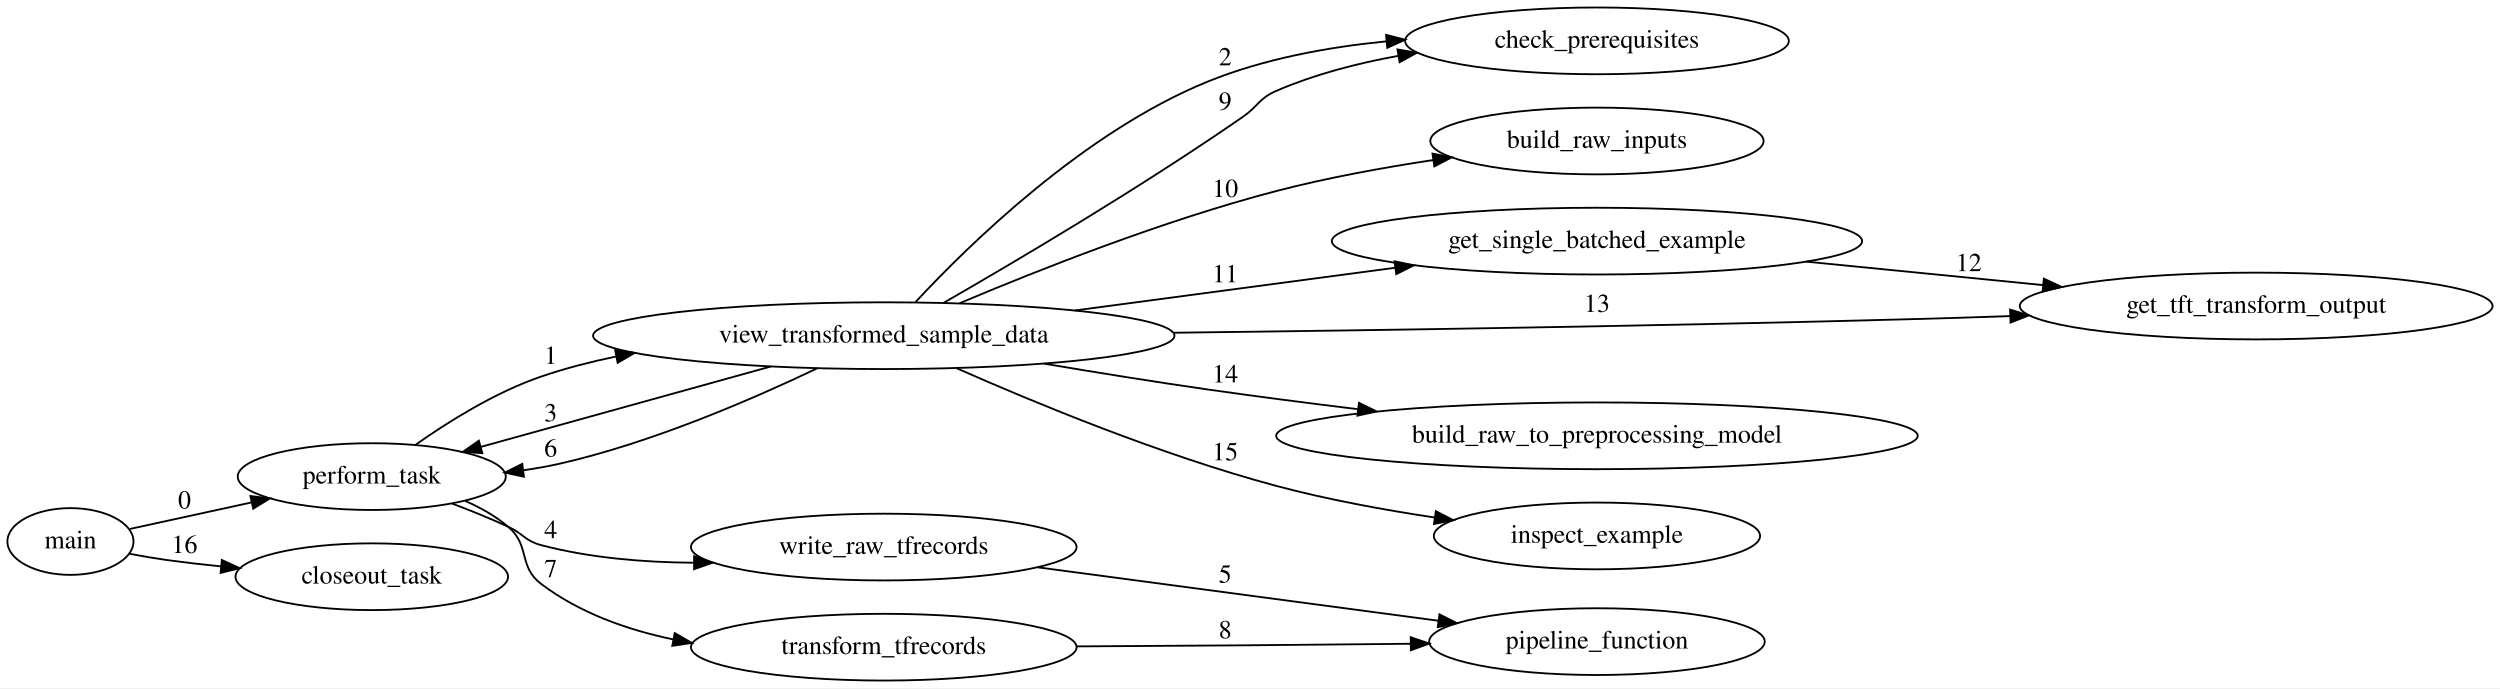
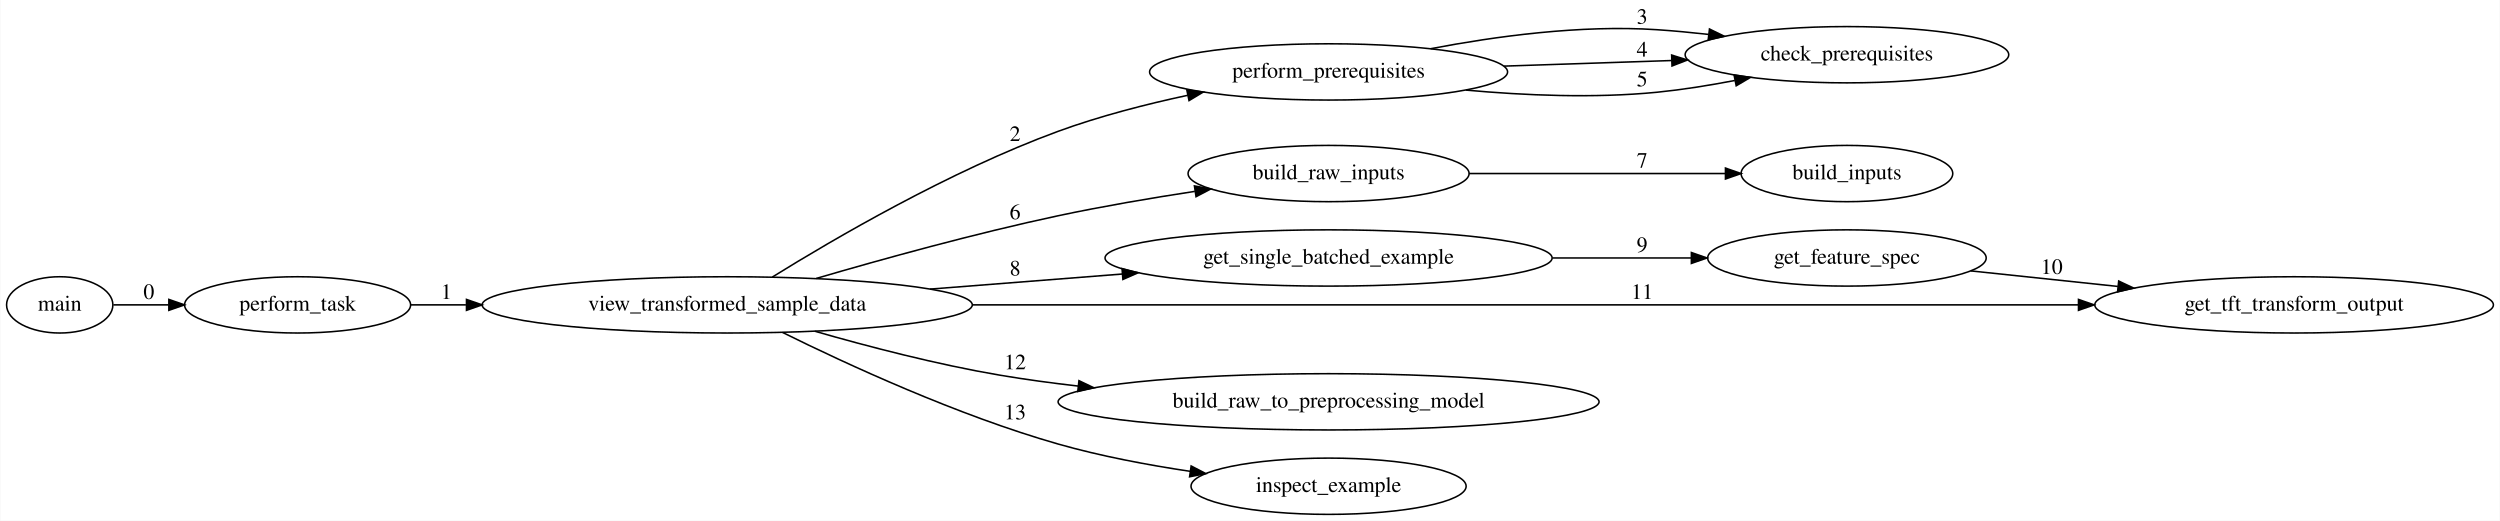
- <svg xmlns="http://www.w3.org/2000/svg" width="1348pt" height="371pt" viewBox="0.00 0.00 1348.30 371.00">
-   <g id="graph0" class="graph" transform="scale(1 1) rotate(0) translate(4 367)">
-     <polygon fill="white" stroke="transparent" points="-4,4 -4,-367 1344.3,-367 1344.3,4 -4,4" />
+ <svg xmlns="http://www.w3.org/2000/svg" width="1599pt" height="333pt" viewBox="0.00 0.00 1598.60 333.00">
+   <g id="graph0" class="graph" transform="scale(1 1) rotate(0) translate(4 329)">
+     <polygon fill="white" stroke="transparent" points="-4,4 -4,-329 1594.6,-329 1594.6,4 -4,4" />
    <g id="node1" class="node">
-       <ellipse fill="none" stroke="black" cx="34" cy="-75" rx="34" ry="18" />
-       <text text-anchor="middle" x="34" y="-71.3" font-family="Times,serif" font-size="14.00">main</text>
+       <ellipse fill="none" stroke="black" cx="34" cy="-134" rx="34" ry="18" />
+       <text text-anchor="middle" x="34" y="-130.3" font-family="Times,serif" font-size="14.00">main</text>
    </g>
    <g id="node2" class="node">
-       <ellipse fill="none" stroke="black" cx="196.5" cy="-110" rx="72.29" ry="18" />
-       <text text-anchor="middle" x="196.5" y="-106.3" font-family="Times,serif" font-size="14.00">perform_task</text>
+       <ellipse fill="none" stroke="black" cx="186.14" cy="-134" rx="72.29" ry="18" />
+       <text text-anchor="middle" x="186.14" y="-130.3" font-family="Times,serif" font-size="14.00">perform_task</text>
    </g>
    <g id="edge1" class="edge">
-       <path fill="none" stroke="black" d="M65.95,-81.75C84.59,-85.81 109.04,-91.15 131.67,-96.08" />
-       <polygon fill="black" stroke="black" points="131.05,-99.53 141.57,-98.24 132.55,-92.69 131.05,-99.53" />
-       <text text-anchor="middle" x="95.5" y="-92.8" font-family="Times,serif" font-size="14.00">0</text>
+       <path fill="none" stroke="black" d="M68.32,-134C78.96,-134 91.23,-134 103.74,-134" />
+       <polygon fill="black" stroke="black" points="103.8,-137.5 113.8,-134 103.8,-130.5 103.8,-137.5" />
+       <text text-anchor="middle" x="91" y="-137.8" font-family="Times,serif" font-size="14.00">0</text>
    </g>
    <g id="node3" class="node">
-       <ellipse fill="none" stroke="black" cx="196.5" cy="-56" rx="73.5" ry="18" />
-       <text text-anchor="middle" x="196.5" y="-52.3" font-family="Times,serif" font-size="14.00">closeout_task</text>
+       <ellipse fill="none" stroke="black" cx="460.92" cy="-134" rx="156.77" ry="18" />
+       <text text-anchor="middle" x="460.92" y="-130.3" font-family="Times,serif" font-size="14.00">view_transformed_sample_data</text>
    </g>
    <g id="edge2" class="edge">
-       <path fill="none" stroke="black" d="M65.65,-68.41C72.33,-67.14 79.39,-65.92 86,-65 95.39,-63.7 105.27,-62.56 115.09,-61.58" />
-       <polygon fill="black" stroke="black" points="115.65,-65.04 125.27,-60.6 114.98,-58.07 115.65,-65.04" />
-       <text text-anchor="middle" x="95.5" y="-68.8" font-family="Times,serif" font-size="14.00">16</text>
+       <path fill="none" stroke="black" d="M258.46,-134C269.62,-134 281.54,-134 293.8,-134" />
+       <polygon fill="black" stroke="black" points="294.16,-137.5 304.16,-134 294.16,-130.5 294.16,-137.5" />
+       <text text-anchor="middle" x="281.29" y="-137.8" font-family="Times,serif" font-size="14.00">1</text>
    </g>
    <g id="node4" class="node">
-       <ellipse fill="none" stroke="black" cx="472.64" cy="-186" rx="156.77" ry="18" />
-       <text text-anchor="middle" x="472.64" y="-182.3" font-family="Times,serif" font-size="14.00">view_transformed_sample_data</text>
+       <ellipse fill="none" stroke="black" cx="845.56" cy="-283" rx="114.5" ry="18" />
+       <text text-anchor="middle" x="845.56" y="-279.3" font-family="Times,serif" font-size="14.00">perform_prerequisites</text>
    </g>
    <g id="edge3" class="edge">
-       <path fill="none" stroke="black" d="M219.99,-127.08C237.55,-139.47 263.06,-155.5 288,-164 300.84,-168.38 314.44,-171.91 328.21,-174.76" />
-       <polygon fill="black" stroke="black" points="327.77,-178.24 338.25,-176.71 329.1,-171.37 327.77,-178.24" />
-       <text text-anchor="middle" x="293" y="-170.8" font-family="Times,serif" font-size="14.00">1</text>
+       <path fill="none" stroke="black" d="M489.76,-151.79C529.05,-176.16 603.67,-219.76 672.56,-245 698.9,-254.65 728.45,-262.27 755.52,-268.06" />
+       <polygon fill="black" stroke="black" points="754.88,-271.5 765.38,-270.12 756.31,-264.65 754.88,-271.5" />
+       <text text-anchor="middle" x="645.06" y="-238.8" font-family="Times,serif" font-size="14.00">2</text>
    </g>
    <g id="node5" class="node">
-       <ellipse fill="none" stroke="black" cx="472.64" cy="-72" rx="104" ry="18" />
-       <text text-anchor="middle" x="472.64" y="-68.3" font-family="Times,serif" font-size="14.00">write_raw_tfrecords</text>
+       <ellipse fill="none" stroke="black" cx="845.56" cy="-218" rx="89.88" ry="18" />
+       <text text-anchor="middle" x="845.56" y="-214.3" font-family="Times,serif" font-size="14.00">build_raw_inputs</text>
    </g>
    <g id="edge4" class="edge">
-       <path fill="none" stroke="black" d="M239.73,-95.5C249.77,-91.71 260.36,-87.44 270,-83 278.31,-79.17 279.15,-75.32 288,-73 314.12,-66.16 343.05,-63.73 370.08,-63.55" />
-       <polygon fill="black" stroke="black" points="370.32,-67.05 380.33,-63.59 370.34,-60.05 370.32,-67.05" />
-       <text text-anchor="middle" x="293" y="-76.8" font-family="Times,serif" font-size="14.00">4</text>
+       <path fill="none" stroke="black" d="M517.84,-150.91C560.06,-163.25 619.58,-179.71 672.56,-191 700.86,-197.03 732.05,-202.33 760.01,-206.6" />
+       <polygon fill="black" stroke="black" points="759.75,-210.1 770.16,-208.12 760.79,-203.18 759.75,-210.1" />
+       <text text-anchor="middle" x="645.06" y="-188.8" font-family="Times,serif" font-size="14.00">6</text>
    </g>
    <g id="node6" class="node">
-       <ellipse fill="none" stroke="black" cx="472.64" cy="-18" rx="104" ry="18" />
-       <text text-anchor="middle" x="472.64" y="-14.3" font-family="Times,serif" font-size="14.00">transform_tfrecords</text>
+       <ellipse fill="none" stroke="black" cx="845.56" cy="-164" rx="143" ry="18" />
+       <text text-anchor="middle" x="845.56" y="-160.3" font-family="Times,serif" font-size="14.00">get_single_batched_example</text>
    </g>
    <g id="edge5" class="edge">
-       <path fill="none" stroke="black" d="M246.83,-96.9C255.12,-93.28 263.22,-88.72 270,-83 282.18,-72.73 275.27,-61.58 288,-52 308.47,-36.6 333.8,-27.47 359.04,-22.2" />
-       <polygon fill="black" stroke="black" points="359.9,-25.6 369.07,-20.3 358.59,-18.72 359.9,-25.6" />
-       <text text-anchor="middle" x="293" y="-55.8" font-family="Times,serif" font-size="14.00">7</text>
+       <path fill="none" stroke="black" d="M590.67,-144.09C630.28,-147.2 673.92,-150.62 713.68,-153.74" />
+       <polygon fill="black" stroke="black" points="713.46,-157.23 723.7,-154.52 714,-150.25 713.46,-157.23" />
+       <text text-anchor="middle" x="645.06" y="-152.8" font-family="Times,serif" font-size="14.00">8</text>
+     </g>
+     <g id="node7" class="node">
+       <ellipse fill="none" stroke="black" cx="1463.1" cy="-134" rx="127.5" ry="18" />
+       <text text-anchor="middle" x="1463.1" y="-130.3" font-family="Times,serif" font-size="14.00">get_tft_transform_output</text>
    </g>
    <g id="edge6" class="edge">
-       <path fill="none" stroke="black" d="M411.65,-169.37C365.2,-156.49 301.26,-138.77 255.36,-126.04" />
-       <polygon fill="black" stroke="black" points="256.13,-122.62 245.56,-123.33 254.27,-129.37 256.13,-122.62" />
-       <text text-anchor="middle" x="293" y="-139.8" font-family="Times,serif" font-size="14.00">3</text>
+       <path fill="none" stroke="black" d="M617.65,-134C811.73,-134 1140.3,-134 1325.2,-134" />
+       <polygon fill="black" stroke="black" points="1325.2,-137.5 1335.2,-134 1325.2,-130.5 1325.2,-137.5" />
+       <text text-anchor="middle" x="1046.1" y="-137.8" font-family="Times,serif" font-size="14.00">11</text>
+     </g>
+     <g id="node8" class="node">
+       <ellipse fill="none" stroke="black" cx="845.56" cy="-72" rx="173" ry="18" />
+       <text text-anchor="middle" x="845.56" y="-68.3" font-family="Times,serif" font-size="14.00">build_raw_to_preprocessing_model</text>
    </g>
    <g id="edge7" class="edge">
-       <path fill="none" stroke="black" d="M436.75,-168.41C402.4,-152 347.97,-128.38 298,-117 291.58,-115.54 284.88,-114.36 278.12,-113.4" />
-       <polygon fill="black" stroke="black" points="278.55,-109.93 268.19,-112.16 277.68,-116.87 278.55,-109.93" />
-       <text text-anchor="middle" x="293" y="-120.8" font-family="Times,serif" font-size="14.00">6</text>
+       <path fill="none" stroke="black" d="M516.92,-117.15C550.81,-107.42 595.33,-95.8 635.56,-89 651.69,-86.28 668.59,-83.98 685.51,-82.06" />
+       <polygon fill="black" stroke="black" points="685.9,-85.53 695.46,-80.96 685.14,-78.58 685.9,-85.53" />
+       <text text-anchor="middle" x="645.06" y="-92.8" font-family="Times,serif" font-size="14.00">12</text>
    </g>
-     <g id="node7" class="node">
-       <ellipse fill="none" stroke="black" cx="857.27" cy="-345" rx="103.5" ry="18" />
-       <text text-anchor="middle" x="857.27" y="-341.3" font-family="Times,serif" font-size="14.00">check_prerequisites</text>
+     <g id="node9" class="node">
+       <ellipse fill="none" stroke="black" cx="845.56" cy="-18" rx="87.99" ry="18" />
+       <text text-anchor="middle" x="845.56" y="-14.3" font-family="Times,serif" font-size="14.00">inspect_example</text>
    </g>
    <g id="edge8" class="edge">
-       <path fill="none" stroke="black" d="M489.73,-204.1C518.11,-234.66 580.41,-295.79 647.27,-323 677.23,-335.19 711.51,-341.58 743.52,-344.72" />
-       <polygon fill="black" stroke="black" points="743.55,-348.24 753.82,-345.62 744.16,-341.26 743.55,-348.24" />
-       <text text-anchor="middle" x="656.77" y="-331.8" font-family="Times,serif" font-size="14.00">2</text>
+       <path fill="none" stroke="black" d="M496.38,-116.34C537.33,-96.09 608.23,-63.34 672.56,-45 699.61,-37.29 729.73,-31.61 757.11,-27.52" />
+       <polygon fill="black" stroke="black" points="757.66,-30.97 767.06,-26.08 756.66,-24.04 757.66,-30.97" />
+       <text text-anchor="middle" x="645.06" y="-60.8" font-family="Times,serif" font-size="14.00">13</text>
+     </g>
+     <g id="node10" class="node">
+       <ellipse fill="none" stroke="black" cx="1177.1" cy="-294" rx="103.5" ry="18" />
+       <text text-anchor="middle" x="1177.1" y="-290.3" font-family="Times,serif" font-size="14.00">check_prerequisites</text>
    </g>
    <g id="edge9" class="edge">
-       <path fill="none" stroke="black" d="M505,-203.77C543.7,-226.01 611.12,-265.84 666.27,-304 674.61,-309.77 674.97,-313.98 684.27,-318 704.81,-326.89 727.86,-332.89 750.25,-336.94" />
-       <polygon fill="black" stroke="black" points="749.69,-340.39 760.13,-338.61 750.85,-333.49 749.69,-340.39" />
-       <text text-anchor="middle" x="656.77" y="-307.8" font-family="Times,serif" font-size="14.00">9</text>
-     </g>
-     <g id="node8" class="node">
-       <ellipse fill="none" stroke="black" cx="857.27" cy="-291" rx="89.88" ry="18" />
-       <text text-anchor="middle" x="857.27" y="-287.3" font-family="Times,serif" font-size="14.00">build_raw_inputs</text>
+       <path fill="none" stroke="black" d="M910.85,-297.84C952.08,-305.74 1006.8,-313.22 1055.6,-310 1066.3,-309.29 1077.5,-308.23 1088.6,-306.99" />
+       <polygon fill="black" stroke="black" points="1089.18,-310.45 1098.7,-305.8 1088.36,-303.49 1089.18,-310.45" />
+       <text text-anchor="middle" x="1046.1" y="-313.8" font-family="Times,serif" font-size="14.00">3</text>
    </g>
    <g id="edge10" class="edge">
-       <path fill="none" stroke="black" d="M513.64,-203.54C555.45,-221.22 623.33,-248.1 684.27,-264 711.49,-271.1 741.66,-276.61 769.02,-280.74" />
-       <polygon fill="black" stroke="black" points="768.57,-284.21 778.97,-282.2 769.58,-277.29 768.57,-284.21" />
-       <text text-anchor="middle" x="656.77" y="-260.8" font-family="Times,serif" font-size="14.00">10</text>
-     </g>
-     <g id="node9" class="node">
-       <ellipse fill="none" stroke="black" cx="857.27" cy="-237" rx="143" ry="18" />
-       <text text-anchor="middle" x="857.27" y="-233.3" font-family="Times,serif" font-size="14.00">get_single_batched_example</text>
+       <path fill="none" stroke="black" d="M957.65,-286.71C992.26,-287.86 1030.4,-289.14 1065,-290.29" />
+       <polygon fill="black" stroke="black" points="1064.99,-293.79 1075.1,-290.63 1065.22,-286.8 1064.99,-293.79" />
+       <text text-anchor="middle" x="1046.1" y="-292.8" font-family="Times,serif" font-size="14.00">4</text>
    </g>
    <g id="edge11" class="edge">
-       <path fill="none" stroke="black" d="M575.67,-199.6C629.03,-206.71 694.32,-215.41 748.5,-222.64" />
-       <polygon fill="black" stroke="black" points="748.11,-226.12 758.48,-223.97 749.03,-219.18 748.11,-226.12" />
-       <text text-anchor="middle" x="656.77" y="-214.8" font-family="Times,serif" font-size="14.00">11</text>
+       <path fill="none" stroke="black" d="M933.36,-271.38C970.97,-267.95 1015.5,-266.05 1055.6,-270 1071.8,-271.6 1089.1,-274.4 1105.4,-277.52" />
+       <polygon fill="black" stroke="black" points="1104.91,-280.99 1115.4,-279.51 1106.28,-274.13 1104.91,-280.99" />
+       <text text-anchor="middle" x="1046.1" y="-273.8" font-family="Times,serif" font-size="14.00">5</text>
    </g>
-     <g id="node10" class="node">
-       <ellipse fill="none" stroke="black" cx="1212.8" cy="-202" rx="127.5" ry="18" />
-       <text text-anchor="middle" x="1212.8" y="-198.3" font-family="Times,serif" font-size="14.00">get_tft_transform_output</text>
+     <g id="node11" class="node">
+       <ellipse fill="none" stroke="black" cx="1177.1" cy="-218" rx="67.69" ry="18" />
+       <text text-anchor="middle" x="1177.1" y="-214.3" font-family="Times,serif" font-size="14.00">build_inputs</text>
    </g>
    <g id="edge12" class="edge">
-       <path fill="none" stroke="black" d="M628.72,-187.58C740.39,-188.94 894.65,-191.29 1030.3,-195 1046.3,-195.44 1063.2,-195.98 1079.9,-196.57" />
-       <polygon fill="black" stroke="black" points="1080.08,-200.08 1090.2,-196.94 1080.33,-193.08 1080.08,-200.08" />
-       <text text-anchor="middle" x="857.27" y="-198.8" font-family="Times,serif" font-size="14.00">13</text>
+       <path fill="none" stroke="black" d="M935.29,-218C986.45,-218 1050.1,-218 1099.2,-218" />
+       <polygon fill="black" stroke="black" points="1099.4,-221.5 1109.4,-218 1099.4,-214.5 1099.4,-221.5" />
+       <text text-anchor="middle" x="1046.1" y="-221.8" font-family="Times,serif" font-size="14.00">7</text>
    </g>
-     <g id="node11" class="node">
-       <ellipse fill="none" stroke="black" cx="857.27" cy="-132" rx="173" ry="18" />
-       <text text-anchor="middle" x="857.27" y="-128.3" font-family="Times,serif" font-size="14.00">build_raw_to_preprocessing_model</text>
+     <g id="node12" class="node">
+       <ellipse fill="none" stroke="black" cx="1177.1" cy="-164" rx="89.08" ry="18" />
+       <text text-anchor="middle" x="1177.1" y="-160.3" font-family="Times,serif" font-size="14.00">get_feature_spec</text>
    </g>
    <g id="edge13" class="edge">
-       <path fill="none" stroke="black" d="M559.18,-170.9C587.21,-166.17 618.53,-161.12 647.27,-157 673.41,-153.26 701.45,-149.63 728.23,-146.36" />
-       <polygon fill="black" stroke="black" points="728.92,-149.8 738.43,-145.13 728.08,-142.85 728.92,-149.8" />
-       <text text-anchor="middle" x="656.77" y="-160.8" font-family="Times,serif" font-size="14.00">14</text>
-     </g>
-     <g id="node12" class="node">
-       <ellipse fill="none" stroke="black" cx="857.27" cy="-78" rx="87.99" ry="18" />
-       <text text-anchor="middle" x="857.27" y="-74.3" font-family="Times,serif" font-size="14.00">inspect_example</text>
+       <path fill="none" stroke="black" d="M988.69,-164C1018.6,-164 1049.6,-164 1077.5,-164" />
+       <polygon fill="black" stroke="black" points="1077.6,-167.5 1087.6,-164 1077.6,-160.5 1077.6,-167.5" />
+       <text text-anchor="middle" x="1046.1" y="-167.8" font-family="Times,serif" font-size="14.00">9</text>
    </g>
    <g id="edge14" class="edge">
-       <path fill="none" stroke="black" d="M512.03,-168.4C553.63,-150 622.39,-121.56 684.27,-105 711.71,-97.66 742.18,-92.07 769.75,-87.94" />
-       <polygon fill="black" stroke="black" points="770.38,-91.38 779.77,-86.48 769.37,-84.45 770.38,-91.38" />
-       <text text-anchor="middle" x="656.77" y="-118.8" font-family="Times,serif" font-size="14.00">15</text>
-     </g>
-     <g id="node13" class="node">
-       <ellipse fill="none" stroke="black" cx="857.27" cy="-21" rx="90.5" ry="18" />
-       <text text-anchor="middle" x="857.27" y="-17.3" font-family="Times,serif" font-size="14.00">pipeline_function</text>
-     </g>
-     <g id="edge15" class="edge">
-       <path fill="none" stroke="black" d="M555.72,-61.06C619.4,-52.57 707.36,-40.85 771.67,-32.28" />
-       <polygon fill="black" stroke="black" points="772.33,-35.72 781.78,-30.93 771.41,-28.78 772.33,-35.72" />
-       <text text-anchor="middle" x="656.77" y="-52.8" font-family="Times,serif" font-size="14.00">5</text>
-     </g>
-     <g id="edge16" class="edge">
-       <path fill="none" stroke="black" d="M576.61,-18.43C605.61,-18.58 637.18,-18.77 666.27,-19 695.63,-19.23 727.54,-19.54 756.68,-19.85" />
-       <polygon fill="black" stroke="black" points="756.83,-23.35 766.87,-19.96 756.91,-16.35 756.83,-23.35" />
-       <text text-anchor="middle" x="656.77" y="-22.8" font-family="Times,serif" font-size="14.00">8</text>
-     </g>
-     <g id="edge17" class="edge">
-       <path fill="none" stroke="black" d="M970.12,-225.93C1010.9,-221.89 1056.9,-217.33 1097.9,-213.28" />
-       <polygon fill="black" stroke="black" points="1098.29,-216.76 1107.9,-212.29 1097.6,-209.79 1098.29,-216.76" />
-       <text text-anchor="middle" x="1057.8" y="-220.8" font-family="Times,serif" font-size="14.00">12</text>
+       <path fill="none" stroke="black" d="M1256.4,-155.72C1285.5,-152.66 1319,-149.12 1350.4,-145.79" />
+       <polygon fill="black" stroke="black" points="1350.92,-149.25 1360.5,-144.73 1350.19,-142.29 1350.92,-149.25" />
+       <text text-anchor="middle" x="1308.1" y="-153.8" font-family="Times,serif" font-size="14.00">10</text>
    </g>
  </g>
</svg>
